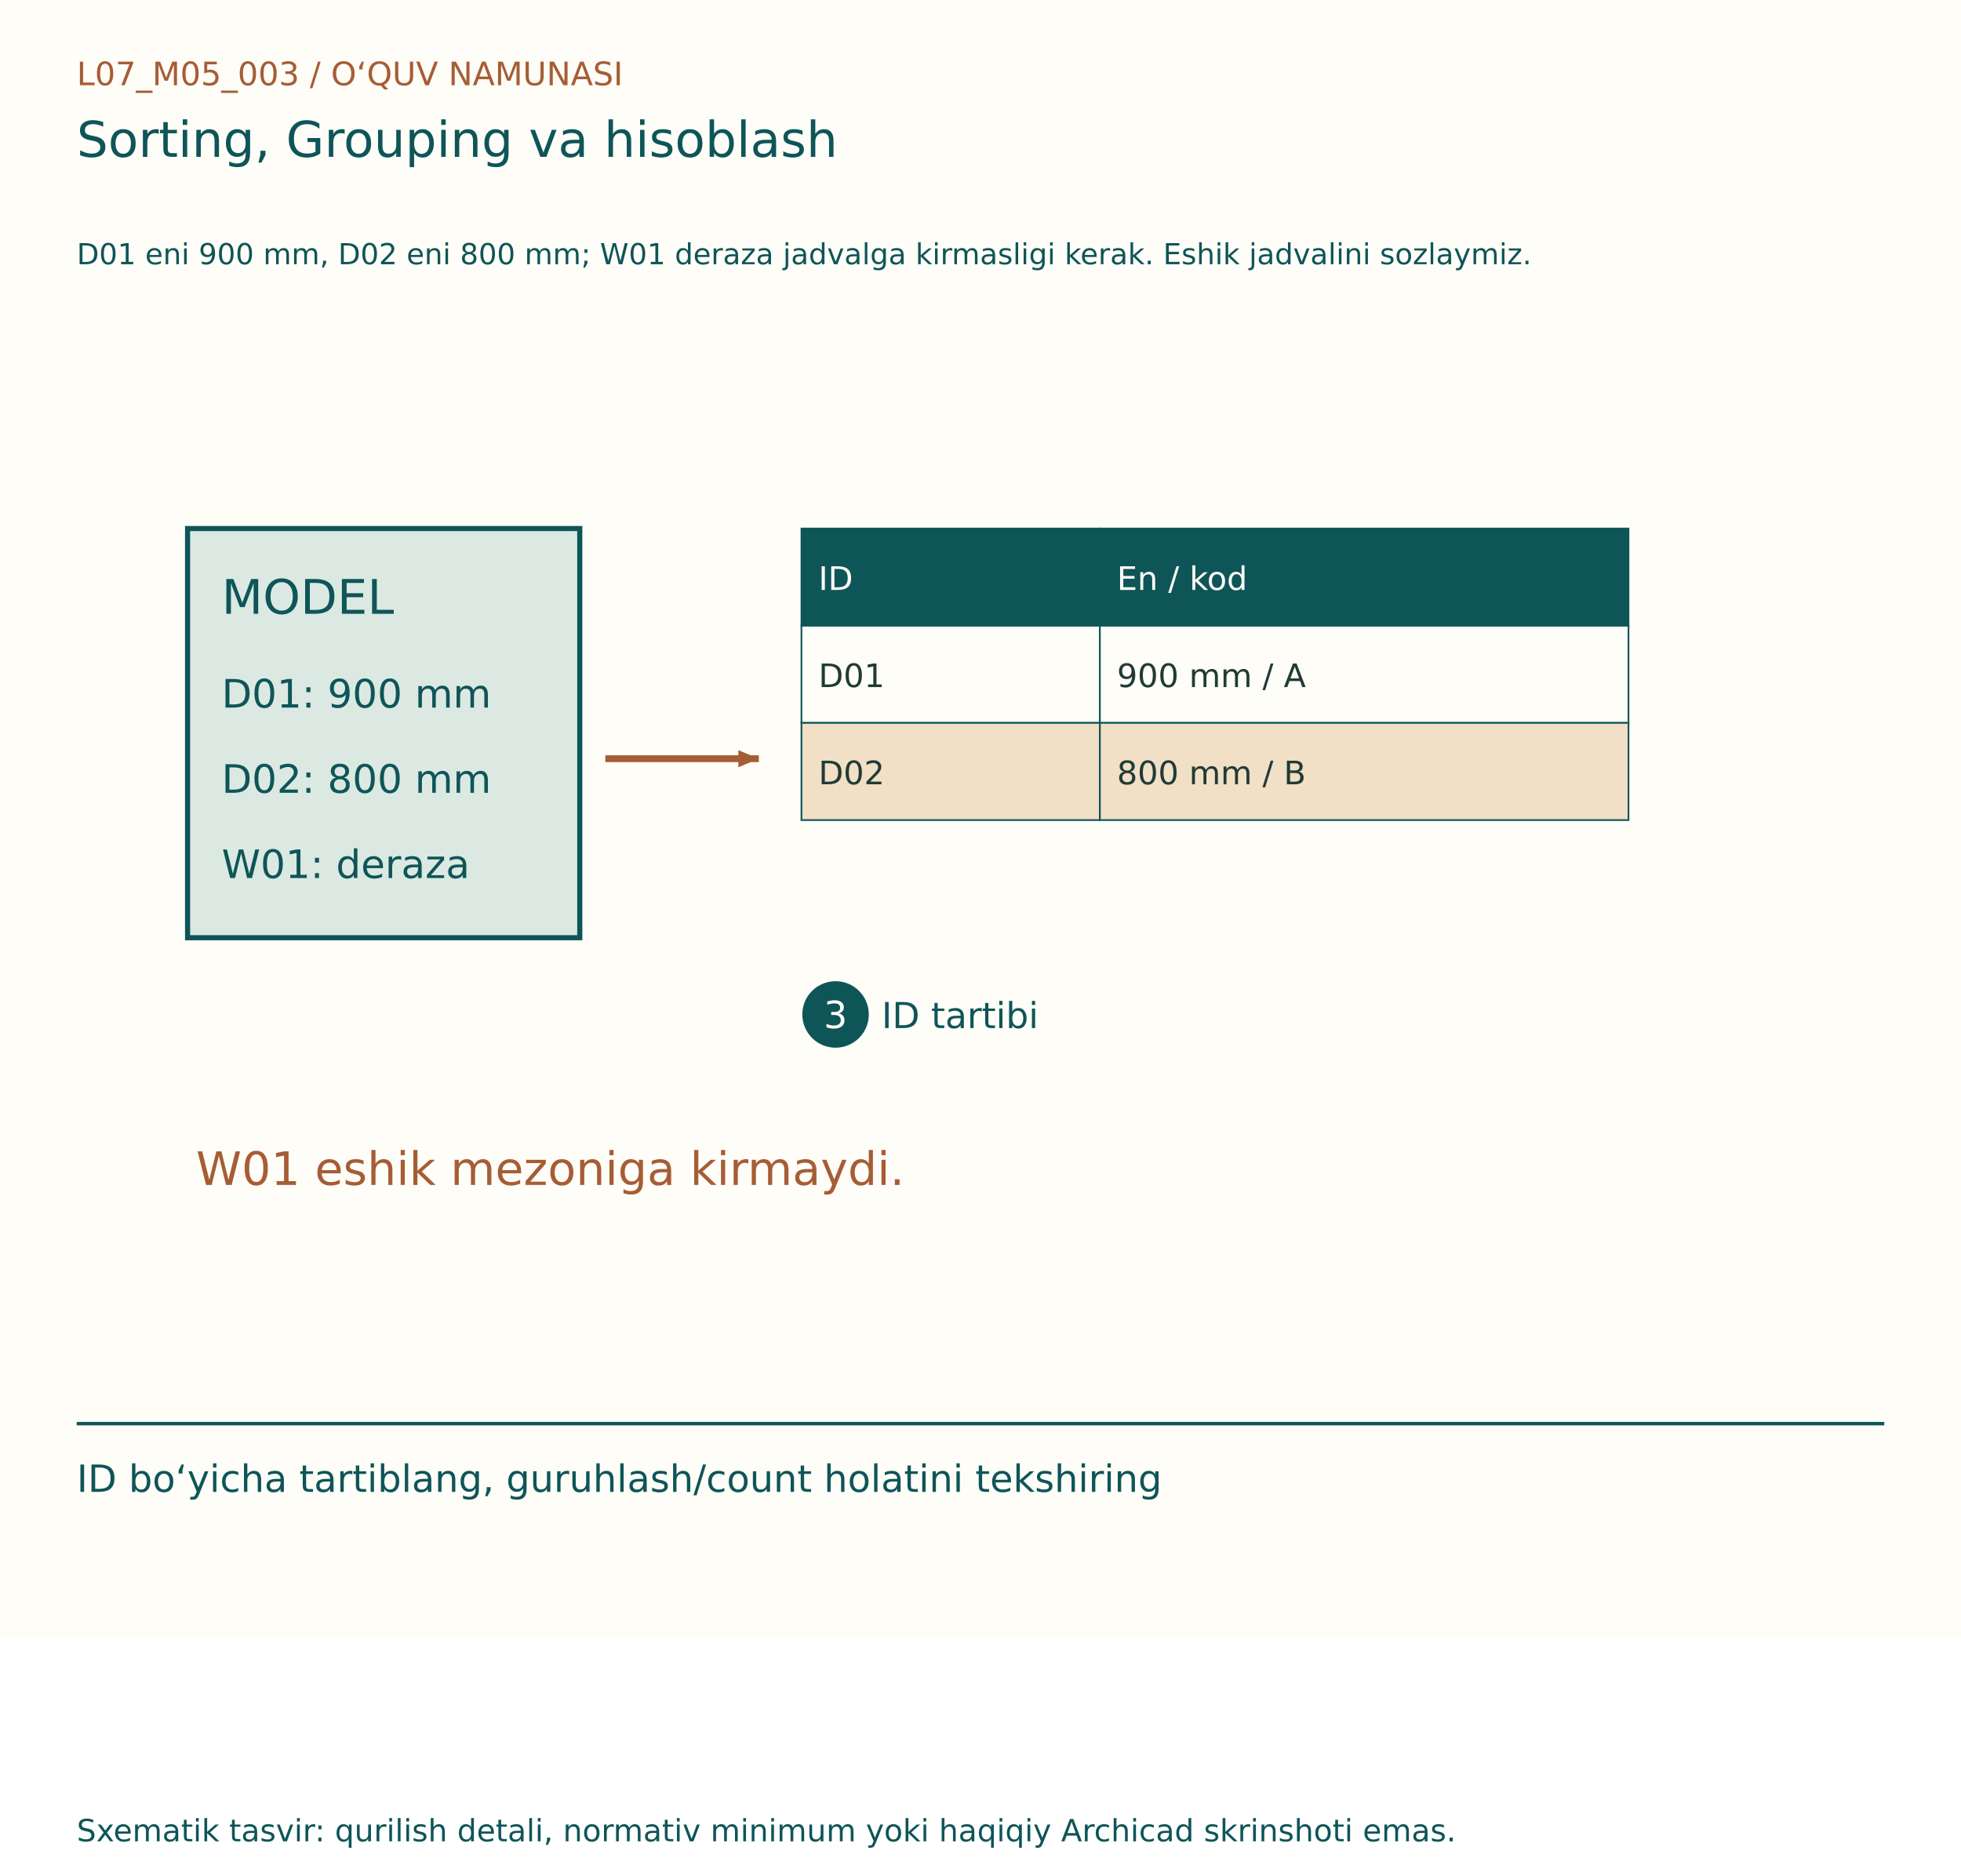
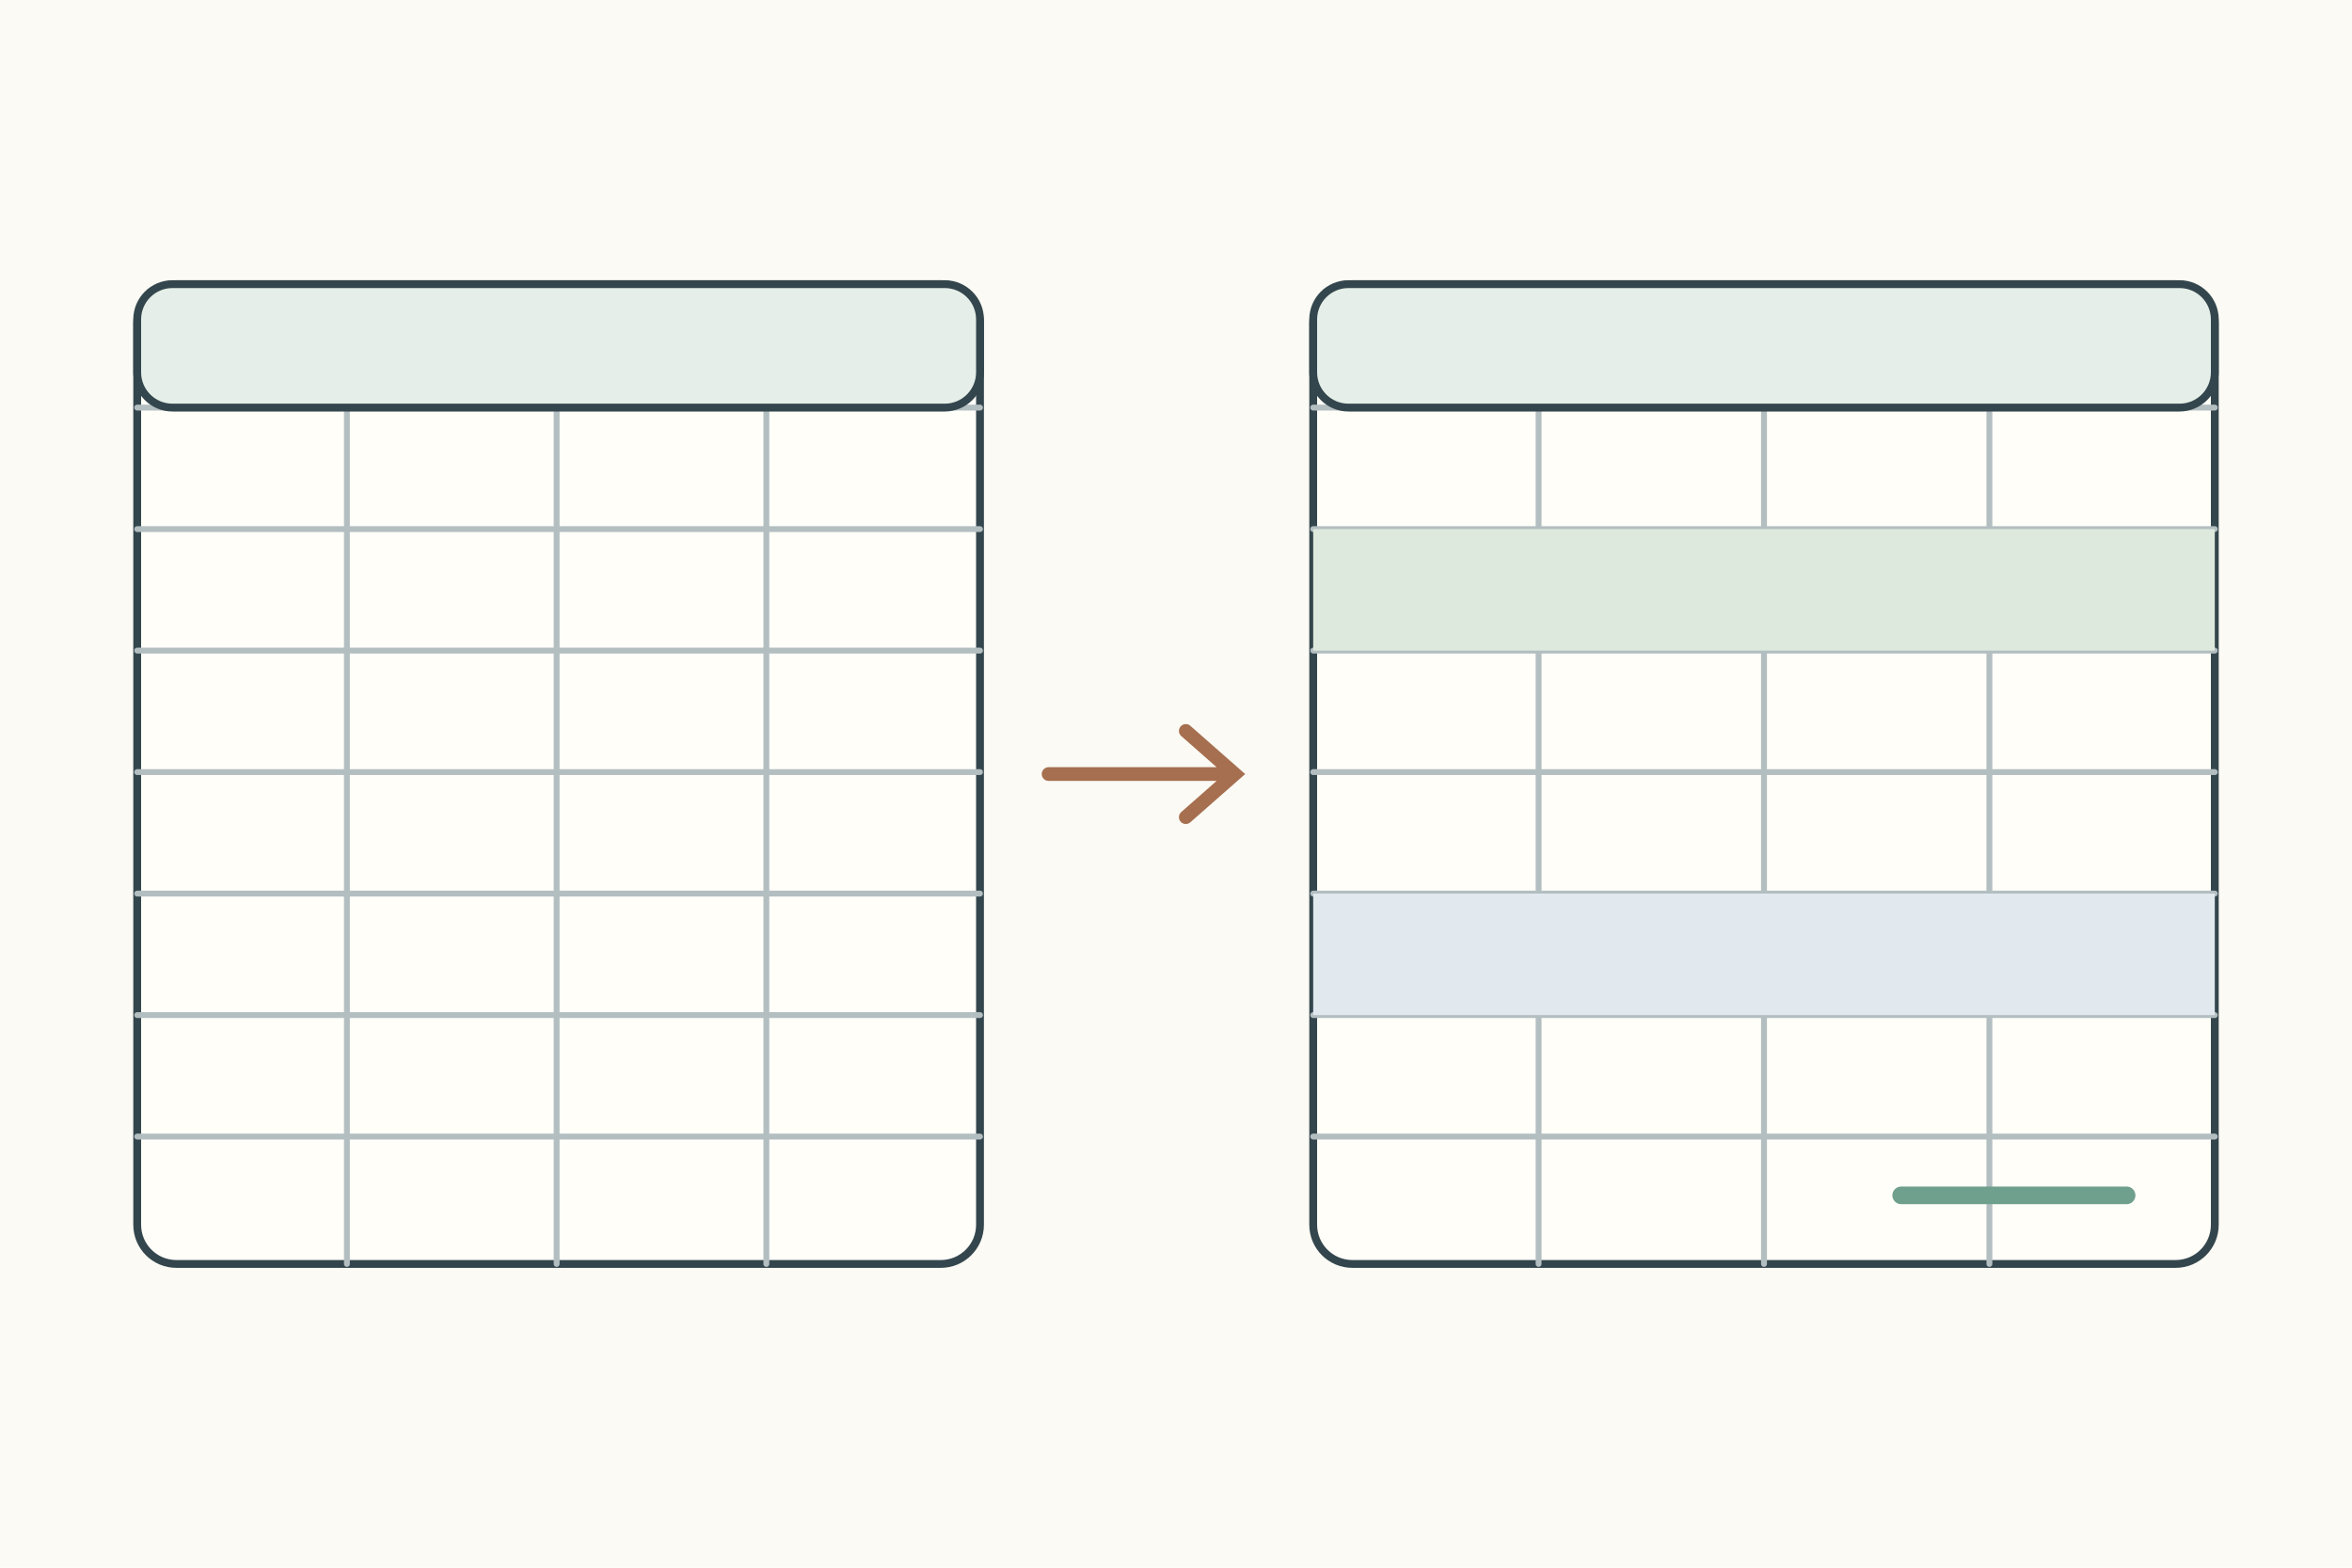
- <svg xmlns="http://www.w3.org/2000/svg" width="1150" height="1100" viewBox="0 0 1150 1100">
-   <rect width="1150" height="960" fill="#FFFDF7" />
-   <g font-family="DejaVu Sans, Segoe UI, sans-serif">
-     <text x="45" y="50" font-size="19" fill="#A65D35">L07_M05_003  /  O‘QUV NAMUNASI</text>
-     <text x="45" y="92" font-size="29" fill="#0E5558">Sorting, Grouping va hisoblash</text>
-     <text x="45" y="155" font-size="17" fill="#0E5558">D01 eni 900 mm, D02 eni 800 mm; W01 deraza jadvalga kirmasligi kerak. Eshik jadvalini sozlaymiz.</text>
-     <g transform="translate(0,80)">
-       <rect x="110" y="230" width="230" height="240" fill="#DBE9E2" stroke="#0E5558" stroke-width="3" />
-       <text x="130" y="280" font-size="28" fill="#0E5558">MODEL</text>
-       <text x="130" y="335" font-size="23" fill="#0E5558">D01: 900 mm</text>
-       <text x="130" y="385" font-size="23" fill="#0E5558">D02: 800 mm</text>
-       <text x="130" y="435" font-size="23" fill="#0E5558">W01: deraza</text>
-       <line x1="355" y1="365" x2="445" y2="365" stroke="#A65D35" stroke-width="4" />
-       <path d="M445, 365 l-12,-5 l0,10 Z" fill="#A65D35" transform="rotate(0.0 445 365)" />
-       <rect x="470" y="230" width="175" height="57" fill="#0E5558" stroke="#0E5558" stroke-width="1" />
-       <text x="480" y="266" font-size="19" fill="#FFFDF7">ID</text>
-       <rect x="645" y="230" width="310" height="57" fill="#0E5558" stroke="#0E5558" stroke-width="1" />
-       <text x="655" y="266" font-size="19" fill="#FFFDF7">En / kod</text>
-       <rect x="470" y="287" width="175" height="57" fill="#FFFDF7" stroke="#0E5558" stroke-width="1" />
-       <text x="480" y="323" font-size="19" fill="#203B36">D01</text>
-       <rect x="645" y="287" width="310" height="57" fill="#FFFDF7" stroke="#0E5558" stroke-width="1" />
-       <text x="655" y="323" font-size="19" fill="#203B36">900 mm / A</text>
-       <rect x="470" y="344" width="175" height="57" fill="#F1DFC6" stroke="#0E5558" stroke-width="1" />
-       <text x="480" y="380" font-size="19" fill="#203B36">D02</text>
-       <rect x="645" y="344" width="310" height="57" fill="#F1DFC6" stroke="#0E5558" stroke-width="1" />
-       <text x="655" y="380" font-size="19" fill="#203B36">800 mm / B</text>
-       <circle cx="490" cy="515" r="18" fill="#0E5558" stroke="#0E5558" stroke-width="3" />
-       <text x="483" y="523" font-size="22" fill="#FFFDF7">3</text>
-       <text x="517" y="523" font-size="21" fill="#0E5558">ID tartibi</text>
-       <text x="115" y="615" font-size="27" fill="#A65D35">W01 eshik mezoniga kirmaydi.</text>
-     </g>
-     <line x1="45" y1="835" x2="1105" y2="835" stroke="#0E5558" stroke-width="2" />
-     <text x="45" y="875" font-size="22" fill="#0E5558">ID bo‘yicha tartiblang, guruhlash/count holatini tekshiring</text>
-     <text x="45" y="1080" font-size="18" fill="#0E5558">Sxematik tasvir: qurilish detali, normativ minimum yoki haqiqiy Archicad skrinshoti emas.</text>
+ <svg xmlns="http://www.w3.org/2000/svg" width="1200" height="800">
+   <rect width="1200" height="800" fill="#fbfaf4" />
+   <g stroke="#34464d" stroke-width="4" fill="none" stroke-linecap="round">
+     <rect x="70" y="145" width="430" height="500" rx="20" fill="#fffef9" />
+     <path d="M70 208h430M70 270h430M70 332h430M70 394h430M70 456h430M70 518h430M70 580h430M177 145v500M284 145v500M391 145v500" stroke="#b3bec1" stroke-width="3" />
+     <rect x="70" y="145" width="430" height="63" rx="18" fill="#e5eee8" />
+     <path d="M535 395h95m-25-22 25 22-25 22" stroke="#a66f50" stroke-width="7" />
+     <rect x="670" y="145" width="460" height="500" rx="20" fill="#fffef9" />
+     <path d="M670 208h460M670 270h460M670 332h460M670 394h460M670 456h460M670 518h460M670 580h460M785 145v500M900 145v500M1015 145v500" stroke="#b3bec1" stroke-width="3" />
+     <rect x="670" y="145" width="460" height="63" rx="18" fill="#e5eee8" />
+     <rect x="670" y="270" width="460" height="62" fill="#dce9dc" stroke="none" />
+     <rect x="670" y="456" width="460" height="62" fill="#e1e9ef" stroke="none" />
+     <path d="M970 610h115" stroke="#6f9f8d" stroke-width="9" />
  </g>
</svg>
